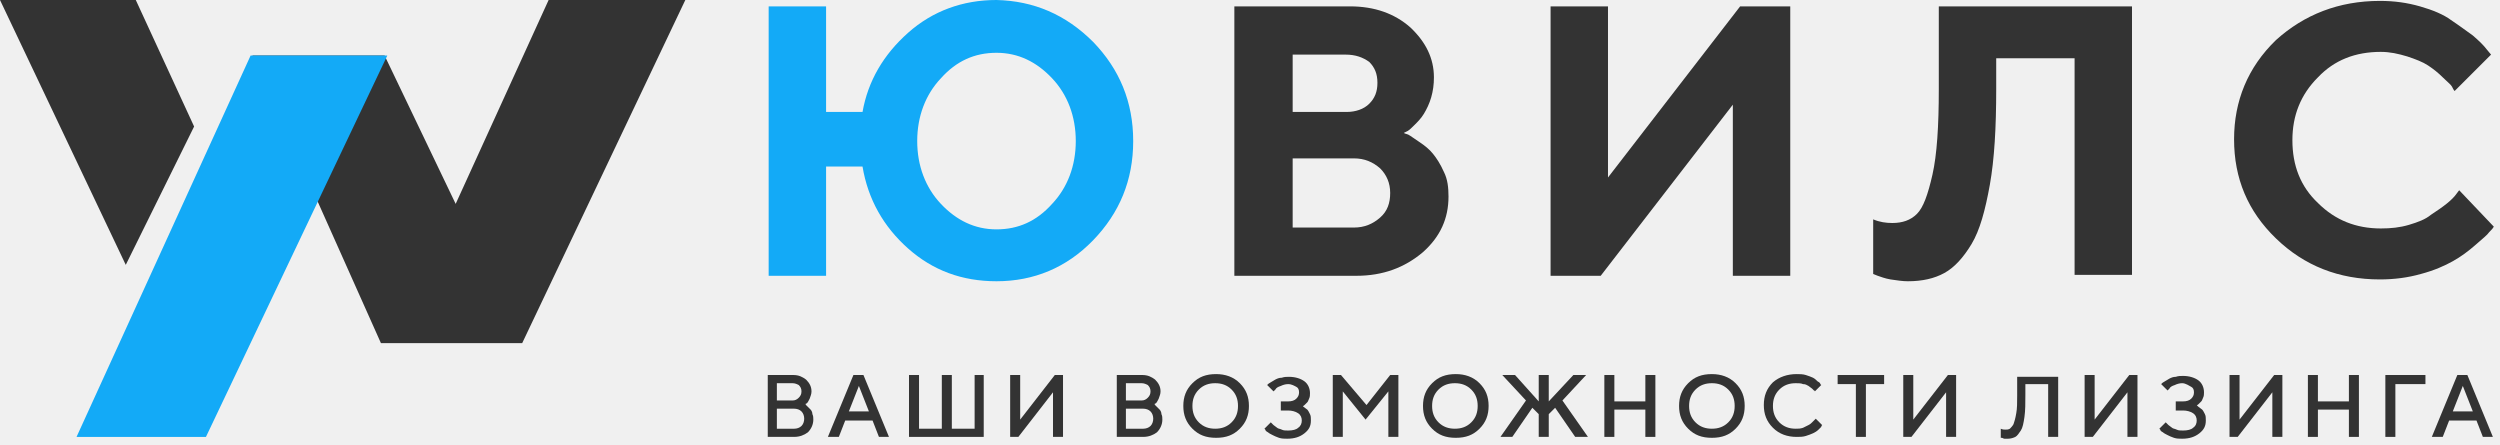
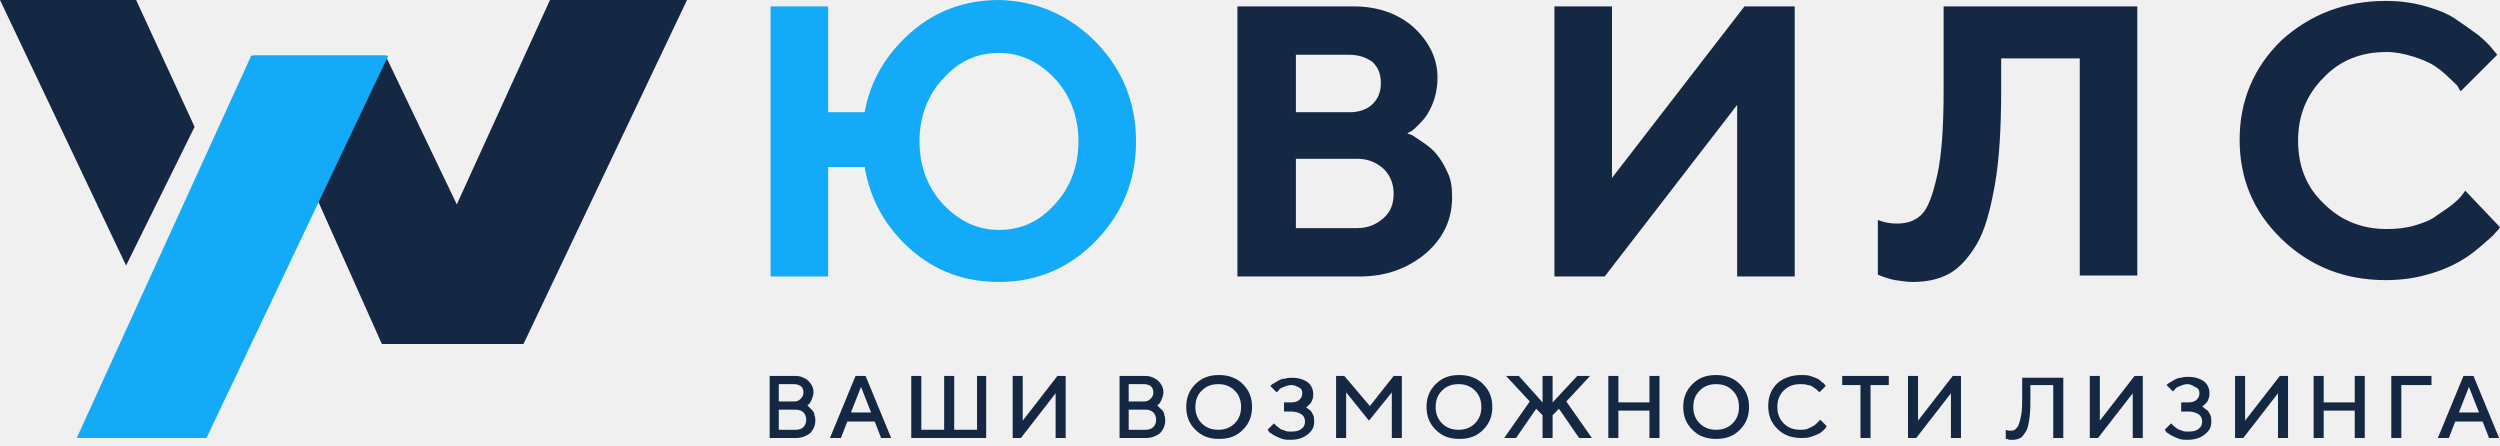
- <svg xmlns="http://www.w3.org/2000/svg" width="281" height="50" viewBox="0 0 281 50" fill="none">
-   <g clip-path="url(#clip0_1_2)">
-     <path d="M0 0H15.262L21.818 14.221L14.136 29.771L0 0Z" fill="#333333" />
-     <path d="M61.665 0L51.217 22.917L43.227 6.241H28.374L42.817 38.569H58.694L77.03 0H61.665Z" fill="#333333" />
-     <path d="M43.534 6.241H28.169L8.604 49.108H23.149L43.534 6.241Z" fill="#13AAF7" />
-     <path d="M122.864 4.706C125.835 7.775 127.371 11.458 127.371 15.857C127.371 20.257 125.835 23.94 122.864 27.009C119.893 30.078 116.206 31.613 112.006 31.613C108.114 31.613 104.836 30.385 102.07 27.93C99.305 25.474 97.563 22.405 96.948 18.722H92.852V30.999H86.398V0.716H92.852V12.584H96.948C97.563 9.105 99.305 6.138 102.07 3.683C104.836 1.228 108.216 0 112.006 0C116.206 0.102 119.791 1.637 122.864 4.706ZM118.255 22.917C119.996 21.075 120.918 18.62 120.918 15.857C120.918 13.095 119.996 10.64 118.255 8.798C116.513 6.957 114.464 5.934 112.006 5.934C109.548 5.934 107.499 6.855 105.758 8.798C104.017 10.64 103.095 13.095 103.095 15.857C103.095 18.62 104.017 21.075 105.758 22.917C107.499 24.758 109.548 25.781 112.006 25.781C114.464 25.781 116.513 24.86 118.255 22.917Z" fill="#13AAF7" />
-     <path d="M152.467 30.999H138.741V0.716H151.749C154.515 0.716 156.769 1.535 158.51 3.069C160.252 4.706 161.173 6.548 161.173 8.696C161.173 9.514 161.071 10.231 160.866 10.947C160.661 11.663 160.354 12.277 160.047 12.788C159.739 13.3 159.33 13.709 159.022 14.016C158.715 14.323 158.408 14.63 158.203 14.732L157.793 14.937C157.895 15.039 158.101 15.039 158.305 15.141C158.51 15.244 158.92 15.551 159.535 15.96C160.149 16.369 160.661 16.778 161.071 17.29C161.481 17.801 161.89 18.415 162.3 19.336C162.71 20.154 162.812 21.075 162.812 22.098C162.812 24.554 161.89 26.6 159.944 28.339C157.895 30.078 155.437 30.999 152.467 30.999ZM151.237 6.138H145.296V12.584H151.34C152.364 12.584 153.286 12.277 153.901 11.663C154.515 11.049 154.823 10.333 154.823 9.31C154.823 8.287 154.515 7.571 153.901 6.957C153.183 6.445 152.364 6.138 151.237 6.138ZM145.296 25.577H152.159C153.389 25.577 154.311 25.167 155.13 24.451C155.949 23.735 156.257 22.814 156.257 21.689C156.257 20.564 155.847 19.643 155.13 18.927C154.311 18.21 153.389 17.801 152.159 17.801H145.296V25.577Z" fill="#333333" />
-     <path d="M201.225 30.999H194.771V11.765L179.919 30.999H174.285V0.716H180.738V19.95L195.591 0.716H201.225V30.999Z" fill="#333333" />
-     <path d="M239.637 0.716V30.897H233.184V6.548H224.374V10.026C224.374 14.323 224.17 17.904 223.658 20.768C223.145 23.633 222.531 25.884 221.609 27.418C220.687 28.953 219.663 30.078 218.536 30.692C217.409 31.306 216.077 31.613 214.439 31.613C213.824 31.613 213.209 31.51 212.492 31.408C211.878 31.306 211.366 31.101 211.058 30.999L210.546 30.794V24.656C211.263 24.963 211.98 25.065 212.697 25.065C213.824 25.065 214.746 24.758 215.463 24.042C216.18 23.326 216.692 21.894 217.205 19.643C217.717 17.392 217.921 14.118 217.921 10.026V0.716H239.637Z" fill="#333333" />
-     <path d="M267.499 0.102C269.138 0.102 270.572 0.307 272.006 0.716C273.44 1.125 274.669 1.637 275.489 2.251C276.411 2.864 277.23 3.478 277.947 3.99C278.664 4.604 279.177 5.115 279.483 5.524L279.995 6.138L275.899 10.23C275.796 10.128 275.694 9.923 275.591 9.719C275.489 9.514 275.079 9.207 274.567 8.696C274.055 8.184 273.542 7.775 272.928 7.366C272.314 6.957 271.494 6.65 270.572 6.343C269.548 6.036 268.626 5.831 267.602 5.831C264.733 5.831 262.377 6.752 260.533 8.696C258.587 10.64 257.665 12.993 257.665 15.755C257.665 18.619 258.587 20.973 260.533 22.814C262.48 24.758 264.836 25.679 267.602 25.679C268.728 25.679 269.752 25.576 270.777 25.27C271.801 24.963 272.62 24.656 273.235 24.144C273.85 23.735 274.464 23.326 274.977 22.916C275.489 22.507 275.898 22.098 276.103 21.791L276.411 21.382L280.303 25.474C280.201 25.679 279.995 25.883 279.791 26.088C279.586 26.395 279.073 26.804 278.255 27.52C277.435 28.236 276.615 28.85 275.693 29.362C274.772 29.873 273.645 30.385 272.108 30.794C270.674 31.203 269.138 31.408 267.499 31.408C262.889 31.408 258.997 29.873 255.822 26.804C252.646 23.735 251.11 20.052 251.11 15.653C251.11 11.356 252.646 7.57 255.822 4.501C258.997 1.637 262.889 0.102 267.499 0.102Z" fill="#333333" />
-     <path d="M89.266 49.107H86.296V42.151H89.164C89.778 42.151 90.188 42.355 90.598 42.662C91.008 43.071 91.212 43.48 91.212 43.992C91.212 44.299 91.11 44.504 91.008 44.81C90.905 45.015 90.802 45.22 90.7 45.322L90.496 45.424C90.496 45.424 90.598 45.424 90.598 45.527C90.598 45.527 90.7 45.629 90.802 45.731C90.905 45.834 91.008 45.936 91.11 46.038C91.212 46.14 91.314 46.345 91.314 46.55C91.417 46.754 91.417 46.959 91.417 47.163C91.417 47.675 91.212 48.187 90.802 48.596C90.393 48.903 89.881 49.107 89.266 49.107ZM89.061 43.071H87.32V45.015H89.061C89.368 45.015 89.573 44.913 89.778 44.708C89.983 44.504 90.086 44.299 90.086 43.992C90.086 43.685 89.983 43.48 89.778 43.276C89.573 43.173 89.368 43.071 89.061 43.071ZM87.32 48.187H89.266C89.573 48.187 89.881 48.084 90.086 47.88C90.29 47.675 90.393 47.368 90.393 47.061C90.393 46.754 90.29 46.447 90.086 46.243C89.881 46.038 89.573 45.936 89.266 45.936H87.32V48.187Z" fill="#333333" />
-     <path d="M93.055 49.107L95.924 42.151H97.051L99.919 49.107H98.792L98.075 47.266H95.002L94.285 49.107H93.055ZM96.539 43.378L95.411 46.243H97.665L96.539 43.378Z" fill="#333333" />
-     <path d="M110.571 42.151V49.107H102.172V42.151H103.299V48.187H105.86V42.151H106.986V48.187H109.547V42.151H110.571Z" fill="#333333" />
-     <path d="M119.483 49.107H118.357V44.094L114.464 49.107H113.542V42.151H114.669V47.163L118.561 42.151H119.483V49.107Z" fill="#333333" />
-     <path d="M128.498 49.107H125.527V42.151H128.395C129.01 42.151 129.42 42.355 129.83 42.662C130.239 43.071 130.444 43.48 130.444 43.992C130.444 44.299 130.342 44.504 130.239 44.81C130.136 45.015 130.034 45.22 129.932 45.322L129.727 45.424C129.727 45.424 129.83 45.424 129.83 45.527C129.83 45.527 129.932 45.629 130.034 45.731C130.136 45.834 130.239 45.936 130.342 46.038C130.444 46.14 130.546 46.345 130.546 46.55C130.648 46.754 130.648 46.959 130.648 47.163C130.648 47.675 130.444 48.187 130.034 48.596C129.624 48.903 129.112 49.107 128.498 49.107ZM128.293 43.071H126.552V45.015H128.293C128.6 45.015 128.805 44.913 129.01 44.708C129.214 44.504 129.317 44.299 129.317 43.992C129.317 43.685 129.214 43.48 129.01 43.276C128.805 43.173 128.6 43.071 128.293 43.071ZM126.552 48.187H128.498C128.805 48.187 129.112 48.084 129.317 47.88C129.522 47.675 129.624 47.368 129.624 47.061C129.624 46.754 129.522 46.447 129.317 46.243C129.112 46.038 128.805 45.936 128.498 45.936H126.552V48.187Z" fill="#333333" />
-     <path d="M134.029 48.187C133.312 47.471 133.005 46.652 133.005 45.629C133.005 44.606 133.312 43.788 134.029 43.072C134.746 42.355 135.565 42.048 136.692 42.048C137.717 42.048 138.639 42.355 139.355 43.072C140.072 43.788 140.38 44.606 140.38 45.629C140.38 46.652 140.072 47.471 139.355 48.187C138.639 48.903 137.819 49.21 136.692 49.21C135.565 49.21 134.746 48.903 134.029 48.187ZM134.746 43.788C134.233 44.299 134.029 44.913 134.029 45.629C134.029 46.345 134.233 46.959 134.746 47.471C135.258 47.982 135.873 48.187 136.589 48.187C137.307 48.187 137.921 47.982 138.433 47.471C138.945 46.959 139.151 46.345 139.151 45.629C139.151 44.913 138.945 44.299 138.433 43.788C137.921 43.276 137.307 43.072 136.589 43.072C135.873 43.072 135.258 43.276 134.746 43.788Z" fill="#333333" />
-     <path d="M146.116 45.425C146.116 45.425 146.218 45.425 146.218 45.527C146.32 45.527 146.423 45.629 146.526 45.732C146.628 45.834 146.833 45.936 146.936 46.038C147.038 46.141 147.14 46.345 147.242 46.55C147.345 46.755 147.345 46.959 147.345 47.266C147.345 47.88 147.14 48.289 146.628 48.698C146.116 49.108 145.502 49.312 144.682 49.312C144.374 49.312 144.067 49.312 143.76 49.21C143.452 49.108 143.248 49.005 143.043 48.903C142.838 48.801 142.633 48.698 142.53 48.596C142.326 48.494 142.223 48.392 142.223 48.289L142.121 48.187L142.838 47.471C142.838 47.471 142.838 47.471 142.94 47.573C142.94 47.573 143.043 47.675 143.145 47.778C143.248 47.88 143.452 47.982 143.555 48.085C143.658 48.187 143.862 48.187 144.067 48.289C144.272 48.392 144.477 48.392 144.784 48.392C145.296 48.392 145.706 48.289 145.911 48.085C146.218 47.88 146.32 47.573 146.32 47.266C146.32 46.959 146.218 46.652 145.911 46.448C145.604 46.243 145.194 46.141 144.784 46.141H143.964V45.118H144.784C145.194 45.118 145.502 45.015 145.706 44.811C145.911 44.606 146.014 44.402 146.014 44.095C146.014 43.788 145.911 43.583 145.706 43.481C145.502 43.379 145.194 43.174 144.784 43.174C144.477 43.174 144.17 43.276 143.964 43.379C143.658 43.481 143.452 43.583 143.35 43.788L143.145 43.992L142.428 43.276L142.53 43.174C142.53 43.174 142.633 43.072 142.838 42.969C143.043 42.867 143.145 42.765 143.35 42.662C143.555 42.56 143.76 42.458 144.067 42.458C144.374 42.355 144.58 42.355 144.886 42.355C145.604 42.355 146.218 42.56 146.628 42.867C147.038 43.174 147.242 43.685 147.242 44.197C147.242 44.402 147.242 44.606 147.14 44.811C147.038 45.015 147.038 45.118 146.936 45.22C146.833 45.322 146.73 45.425 146.628 45.527C146.526 45.629 146.423 45.629 146.423 45.732L146.116 45.425Z" fill="#333333" />
-     <path d="M153.594 45.527L156.257 42.151H157.179V49.107H156.052V43.992L153.491 47.163L150.93 43.992V49.107H149.804V42.151H150.726L153.594 45.527Z" fill="#333333" />
-     <path d="M160.969 48.187C160.252 47.471 159.945 46.652 159.945 45.629C159.945 44.606 160.252 43.788 160.969 43.072C161.686 42.355 162.505 42.048 163.633 42.048C164.657 42.048 165.579 42.355 166.295 43.072C167.013 43.788 167.32 44.606 167.32 45.629C167.32 46.652 167.013 47.471 166.295 48.187C165.579 48.903 164.759 49.21 163.633 49.21C162.505 49.21 161.686 48.903 160.969 48.187ZM161.686 43.788C161.173 44.299 160.969 44.913 160.969 45.629C160.969 46.345 161.173 46.959 161.686 47.471C162.198 47.982 162.813 48.187 163.53 48.187C164.247 48.187 164.861 47.982 165.373 47.471C165.886 46.959 166.091 46.345 166.091 45.629C166.091 44.913 165.886 44.299 165.373 43.788C164.861 43.276 164.247 43.072 163.53 43.072C162.813 43.072 162.198 43.276 161.686 43.788Z" fill="#333333" />
-     <path d="M172.953 49.107V46.55L172.236 45.834L169.983 49.107H168.651L171.52 45.015L168.856 42.151H170.29L172.953 45.117V42.151H174.08V45.117L176.846 42.151H178.28L175.617 45.015L178.485 49.107H177.051L174.797 45.834L174.08 46.55V49.107H172.953Z" fill="#333333" />
-     <path d="M186.065 42.151V49.107H184.938V46.038H181.455V49.107H180.329V42.151H181.455V45.117H184.938V42.151H186.065Z" fill="#333333" />
-     <path d="M189.752 48.187C189.036 47.471 188.728 46.652 188.728 45.629C188.728 44.606 189.036 43.788 189.752 43.072C190.47 42.355 191.289 42.048 192.416 42.048C193.44 42.048 194.362 42.355 195.079 43.072C195.796 43.788 196.103 44.606 196.103 45.629C196.103 46.652 195.796 47.471 195.079 48.187C194.362 48.903 193.542 49.21 192.416 49.21C191.289 49.21 190.47 48.903 189.752 48.187ZM190.572 43.788C190.06 44.299 189.855 44.913 189.855 45.629C189.855 46.345 190.06 46.959 190.572 47.471C191.084 47.982 191.698 48.187 192.416 48.187C193.133 48.187 193.747 47.982 194.26 47.471C194.772 46.959 194.977 46.345 194.977 45.629C194.977 44.913 194.772 44.299 194.26 43.788C193.747 43.276 193.133 43.072 192.416 43.072C191.698 43.072 191.084 43.276 190.572 43.788Z" fill="#333333" />
-     <path d="M201.942 42.048C202.249 42.048 202.658 42.048 202.966 42.151C203.273 42.253 203.58 42.355 203.786 42.458C203.99 42.56 204.195 42.764 204.298 42.867C204.502 42.969 204.605 43.071 204.605 43.174L204.708 43.276L203.99 43.992C203.99 43.992 203.99 43.89 203.888 43.89C203.888 43.89 203.786 43.788 203.683 43.685C203.58 43.583 203.376 43.481 203.273 43.378C203.068 43.276 202.966 43.174 202.658 43.174C202.454 43.071 202.146 43.072 201.839 43.072C201.122 43.072 200.508 43.276 199.995 43.788C199.483 44.299 199.278 44.913 199.278 45.629C199.278 46.345 199.483 46.959 199.995 47.471C200.508 47.982 201.122 48.187 201.839 48.187C202.146 48.187 202.352 48.187 202.658 48.084C202.864 47.982 203.068 47.88 203.273 47.778C203.478 47.675 203.58 47.573 203.683 47.471C203.786 47.368 203.888 47.266 203.99 47.164L204.092 47.061L204.81 47.778C204.81 47.778 204.708 47.88 204.708 47.982C204.605 48.084 204.502 48.187 204.4 48.289C204.195 48.494 203.99 48.596 203.786 48.698C203.58 48.801 203.273 48.903 202.966 49.005C202.658 49.108 202.249 49.108 201.942 49.108C200.917 49.108 199.995 48.801 199.278 48.084C198.561 47.368 198.254 46.55 198.254 45.527C198.254 44.504 198.561 43.685 199.278 42.969C199.995 42.355 200.917 42.048 201.942 42.048Z" fill="#333333" />
-     <path d="M206.448 42.151H211.775V43.173H209.727V49.107H208.6V43.173H206.551V42.151H206.448Z" fill="#333333" />
-     <path d="M219.867 49.107H218.741V44.094L214.848 49.107H213.927V42.151H215.053V47.163L218.945 42.151H219.867V49.107Z" fill="#333333" />
-     <path d="M231.339 42.151V49.107H230.213V43.173H227.652V44.299C227.652 45.322 227.652 46.14 227.55 46.857C227.447 47.573 227.345 48.084 227.14 48.391C226.935 48.698 226.73 49.005 226.525 49.107C226.32 49.21 226.013 49.312 225.706 49.312C225.604 49.312 225.501 49.312 225.296 49.312C225.194 49.312 225.092 49.21 224.989 49.21H224.886V48.187C225.092 48.289 225.296 48.289 225.398 48.289C225.604 48.289 225.706 48.289 225.911 48.187C226.013 48.084 226.218 47.88 226.32 47.675C226.423 47.368 226.525 47.061 226.628 46.447C226.73 45.936 226.73 45.22 226.73 44.401V42.355H231.339V42.151Z" fill="#333333" />
-     <path d="M240.252 49.107H239.124V44.094L235.232 49.107H234.311V42.151H235.437V47.163L239.33 42.151H240.252V49.107Z" fill="#333333" />
-     <path d="M246.705 45.424C246.705 45.424 246.807 45.424 246.807 45.526C246.91 45.526 247.012 45.629 247.114 45.731C247.217 45.833 247.422 45.936 247.524 46.038C247.626 46.14 247.729 46.345 247.832 46.55C247.934 46.754 247.934 46.959 247.934 47.266C247.934 47.88 247.729 48.289 247.217 48.698C246.705 49.107 246.09 49.312 245.27 49.312C244.964 49.312 244.656 49.312 244.348 49.209C244.042 49.107 243.836 49.005 243.632 48.903C243.426 48.8 243.222 48.698 243.12 48.596C242.914 48.493 242.812 48.391 242.812 48.289L242.71 48.186L243.426 47.47C243.426 47.47 243.427 47.47 243.53 47.573C243.53 47.573 243.632 47.675 243.734 47.777C243.836 47.88 244.042 47.982 244.144 48.084C244.246 48.186 244.452 48.186 244.656 48.289C244.861 48.391 245.066 48.391 245.373 48.391C245.885 48.391 246.295 48.289 246.5 48.084C246.807 47.88 246.91 47.573 246.91 47.266C246.91 46.959 246.807 46.652 246.5 46.447C246.192 46.243 245.783 46.14 245.373 46.14H244.554V45.117H245.373C245.783 45.117 246.09 45.015 246.295 44.81C246.5 44.606 246.602 44.401 246.602 44.094C246.602 43.787 246.5 43.583 246.295 43.48C246.09 43.378 245.68 43.071 245.27 43.071C244.964 43.071 244.656 43.173 244.451 43.276C244.144 43.378 243.939 43.48 243.836 43.685L243.632 43.889L242.914 43.173L243.017 43.071C243.017 43.071 243.12 42.969 243.324 42.866C243.53 42.764 243.632 42.662 243.836 42.559C244.042 42.457 244.246 42.355 244.554 42.355C244.861 42.253 245.066 42.253 245.373 42.253C246.09 42.253 246.705 42.457 247.114 42.764C247.524 43.071 247.729 43.583 247.729 44.094C247.729 44.299 247.729 44.503 247.626 44.708C247.524 44.913 247.524 45.015 247.422 45.117C247.319 45.219 247.217 45.322 247.114 45.424C247.012 45.526 246.91 45.526 246.91 45.629L246.705 45.424Z" fill="#333333" />
-     <path d="M256.539 49.107H255.411V44.094L251.519 49.107H250.598V42.151H251.724V47.163L255.617 42.151H256.539V49.107Z" fill="#333333" />
-     <path d="M265.142 42.151V49.107H264.016V46.038H260.533V49.107H259.407V42.151H260.533V45.117H264.016V42.151H265.142Z" fill="#333333" />
-     <path d="M268.114 49.107V42.151H272.62V43.173H269.24V49.107H268.114Z" fill="#333333" />
-     <path d="M273.337 49.107L276.205 42.151H277.332L280.2 49.107H279.074L278.356 47.266H275.283L274.566 49.107H273.337ZM276.82 43.378L275.693 46.243H277.946L276.82 43.378Z" fill="#333333" />
-   </g>
-   <defs>
-     <clipPath id="clip0_1_2">
-       <rect width="280.303" height="50" fill="white" />
-     </clipPath>
-   </defs>
+ <svg xmlns="http://www.w3.org/2000/svg" width="370" height="66" viewBox="0 0 370 66" fill="none">
+   <path d="M0 0H20.146L28.8 18.771L18.659 39.298L0 0Z" fill="#152843" />
+   <path d="M81.397 0L67.606 30.25L57.059 8.238H37.454L56.518 50.912H77.476L101.679 0H81.397Z" fill="#152843" />
+   <path d="M57.464 8.238H37.183L11.357 64.822H30.557L57.464 8.238Z" fill="#13AAF7" />
+   <path d="M162.181 6.212C166.102 10.263 168.13 15.125 168.13 20.932C168.13 26.739 166.102 31.6 162.181 35.652C158.259 39.703 153.392 41.729 147.848 41.729C142.71 41.729 138.383 40.108 134.733 36.867C131.082 33.626 128.783 29.575 127.972 24.713H122.564V40.919H114.045V0.945H122.564V16.61H127.972C128.783 12.019 131.082 8.103 134.733 4.862C138.383 1.621 142.845 0 147.848 0C153.392 0.135 158.124 2.161 162.181 6.212ZM156.096 30.25C158.395 27.819 159.612 24.578 159.612 20.932C159.612 17.286 158.395 14.045 156.096 11.614C153.797 9.183 151.093 7.833 147.848 7.833C144.603 7.833 141.899 9.048 139.6 11.614C137.302 14.045 136.085 17.286 136.085 20.932C136.085 24.578 137.302 27.819 139.6 30.25C141.899 32.681 144.603 34.031 147.848 34.031C151.093 34.031 153.797 32.816 156.096 30.25Z" fill="#13AAF7" />
+   <path d="M201.256 40.919H183.138V0.945H200.309C203.96 0.945 206.935 2.026 209.233 4.051C211.532 6.212 212.749 8.643 212.749 11.479C212.749 12.559 212.614 13.505 212.343 14.45C212.073 15.395 211.667 16.205 211.262 16.881C210.856 17.556 210.315 18.096 209.909 18.501C209.504 18.906 209.098 19.311 208.828 19.446L208.287 19.716C208.422 19.852 208.693 19.852 208.963 19.987C209.233 20.122 209.774 20.527 210.586 21.067C211.397 21.607 212.073 22.147 212.614 22.823C213.155 23.498 213.695 24.308 214.236 25.523C214.777 26.604 214.912 27.819 214.912 29.17C214.912 32.411 213.695 35.112 211.126 37.407C208.422 39.703 205.177 40.919 201.256 40.919ZM199.633 8.103H191.791V16.61H199.769C201.121 16.61 202.338 16.205 203.149 15.395C203.96 14.585 204.366 13.639 204.366 12.289C204.366 10.939 203.96 9.993 203.149 9.183C202.202 8.508 201.121 8.103 199.633 8.103ZM191.791 33.761H200.85C202.473 33.761 203.69 33.221 204.771 32.276C205.853 31.33 206.259 30.115 206.259 28.629C206.259 27.144 205.718 25.929 204.771 24.983C203.69 24.038 202.473 23.498 200.85 23.498H191.791V33.761Z" fill="#152843" />
+   <path d="M265.617 40.919H257.098V15.53L237.493 40.919H230.056V0.945H238.574V26.334L258.18 0.945H265.617V40.919Z" fill="#152843" />
+   <path d="M316.321 0.945V40.783H307.803V8.643H296.174V13.234C296.174 18.906 295.904 23.633 295.228 27.414C294.552 31.195 293.741 34.166 292.524 36.192C291.307 38.218 289.955 39.703 288.467 40.513C286.98 41.324 285.222 41.729 283.059 41.729C282.248 41.729 281.436 41.594 280.49 41.459C279.679 41.324 279.003 41.054 278.597 40.919L277.921 40.648V32.546C278.867 32.951 279.814 33.086 280.76 33.086C282.248 33.086 283.465 32.681 284.411 31.735C285.358 30.79 286.034 28.899 286.71 25.929C287.386 22.958 287.656 18.636 287.656 13.234V0.945H316.321Z" fill="#152843" />
+   <path d="M353.099 0.135C355.262 0.135 357.155 0.405 359.048 0.945C360.941 1.485 362.563 2.16 363.645 2.971C364.862 3.781 365.944 4.591 366.89 5.266C367.837 6.077 368.513 6.752 368.918 7.292L369.594 8.102L364.186 13.504C364.051 13.369 363.916 13.099 363.78 12.829C363.645 12.559 363.104 12.154 362.428 11.479C361.752 10.803 361.076 10.263 360.265 9.723C359.454 9.183 358.372 8.778 357.155 8.372C355.803 7.967 354.586 7.697 353.234 7.697C349.448 7.697 346.338 8.913 343.904 11.479C341.335 14.044 340.118 17.15 340.118 20.797C340.118 24.578 341.335 27.684 343.904 30.115C346.473 32.681 349.583 33.896 353.234 33.896C354.721 33.896 356.073 33.761 357.425 33.356C358.777 32.951 359.859 32.545 360.67 31.87C361.482 31.33 362.293 30.79 362.969 30.25C363.645 29.709 364.186 29.169 364.456 28.764L364.862 28.224L370 33.626C369.865 33.896 369.594 34.166 369.324 34.436C369.053 34.841 368.377 35.381 367.296 36.327C366.214 37.272 365.132 38.082 363.915 38.758C362.699 39.433 361.211 40.108 359.183 40.648C357.29 41.188 355.262 41.458 353.099 41.458C347.014 41.458 341.876 39.433 337.685 35.381C333.493 31.33 331.465 26.468 331.465 20.662C331.465 14.99 333.493 9.993 337.685 5.942C341.876 2.16 347.014 0.135 353.099 0.135Z" fill="#152843" />
+   <path d="M117.831 64.821H113.91V55.638H117.696C118.507 55.638 119.048 55.908 119.589 56.313C120.13 56.854 120.4 57.394 120.4 58.069C120.4 58.474 120.265 58.744 120.13 59.149C119.995 59.419 119.859 59.69 119.724 59.825L119.454 59.96C119.454 59.96 119.589 59.96 119.589 60.095C119.589 60.095 119.724 60.23 119.859 60.365C119.995 60.5 120.13 60.635 120.265 60.77C120.4 60.905 120.535 61.175 120.535 61.445C120.671 61.715 120.671 61.985 120.671 62.255C120.671 62.931 120.4 63.606 119.859 64.146C119.319 64.551 118.643 64.821 117.831 64.821ZM117.561 56.854H115.262V59.419H117.561C117.966 59.419 118.237 59.284 118.507 59.014C118.778 58.744 118.913 58.474 118.913 58.069C118.913 57.664 118.778 57.394 118.507 57.124C118.237 56.989 117.966 56.854 117.561 56.854ZM115.262 63.606H117.831C118.237 63.606 118.643 63.471 118.913 63.201C119.183 62.931 119.319 62.526 119.319 62.12C119.319 61.715 119.183 61.31 118.913 61.04C118.643 60.77 118.237 60.635 117.831 60.635H115.262V63.606Z" fill="#152843" />
+   <path d="M122.833 64.821L126.619 55.638H128.107L131.893 64.821H130.405L129.459 62.39H125.403L124.456 64.821H122.833ZM127.431 57.259L125.943 61.04H128.918L127.431 57.259Z" fill="#152843" />
+   <path d="M145.954 55.638V64.821H134.867V55.638H136.355V63.606H139.735V55.638H141.222V63.606H144.602V55.638H145.954Z" fill="#152843" />
+   <path d="M157.718 64.821H156.231V58.204L151.093 64.821H149.876V55.638H151.363V62.255L156.501 55.638H157.718V64.821Z" fill="#152843" />
+   <path d="M169.617 64.821H165.696V55.638H169.482C170.293 55.638 170.834 55.908 171.375 56.313C171.916 56.854 172.186 57.394 172.186 58.069C172.186 58.474 172.051 58.744 171.916 59.149C171.78 59.419 171.645 59.69 171.51 59.825L171.239 59.96C171.239 59.96 171.375 59.96 171.375 60.095C171.375 60.095 171.51 60.23 171.645 60.365C171.78 60.5 171.916 60.635 172.051 60.77C172.186 60.905 172.321 61.175 172.321 61.445C172.456 61.715 172.456 61.985 172.456 62.255C172.456 62.931 172.186 63.606 171.645 64.146C171.104 64.551 170.428 64.821 169.617 64.821ZM169.347 56.854H167.048V59.419H169.347C169.752 59.419 170.023 59.284 170.293 59.014C170.563 58.744 170.699 58.474 170.699 58.069C170.699 57.664 170.563 57.394 170.293 57.124C170.023 56.989 169.752 56.854 169.347 56.854ZM167.048 63.606H169.617C170.023 63.606 170.428 63.471 170.699 63.201C170.969 62.931 171.104 62.526 171.104 62.12C171.104 61.715 170.969 61.31 170.699 61.04C170.428 60.77 170.023 60.635 169.617 60.635H167.048V63.606Z" fill="#152843" />
+   <path d="M176.918 63.606C175.972 62.661 175.566 61.58 175.566 60.23C175.566 58.88 175.972 57.799 176.918 56.854C177.865 55.909 178.946 55.503 180.434 55.503C181.786 55.503 183.003 55.909 183.949 56.854C184.895 57.799 185.301 58.88 185.301 60.23C185.301 61.58 184.895 62.661 183.949 63.606C183.003 64.551 181.921 64.957 180.434 64.957C178.946 64.957 177.865 64.551 176.918 63.606ZM177.865 57.799C177.188 58.474 176.918 59.285 176.918 60.23C176.918 61.175 177.188 61.986 177.865 62.661C178.541 63.336 179.352 63.606 180.298 63.606C181.245 63.606 182.056 63.336 182.732 62.661C183.408 61.986 183.679 61.175 183.679 60.23C183.679 59.285 183.408 58.474 182.732 57.799C182.056 57.124 181.245 56.854 180.298 56.854C179.352 56.854 178.541 57.124 177.865 57.799Z" fill="#152843" />
+   <path d="M192.873 59.96C192.873 59.96 193.008 59.96 193.008 60.095C193.143 60.095 193.278 60.23 193.414 60.365C193.549 60.5 193.819 60.635 193.955 60.77C194.09 60.905 194.225 61.175 194.36 61.446C194.495 61.716 194.495 61.986 194.495 62.391C194.495 63.201 194.225 63.741 193.549 64.281C192.873 64.822 192.062 65.092 190.98 65.092C190.574 65.092 190.169 65.092 189.763 64.957C189.357 64.822 189.087 64.687 188.817 64.552C188.546 64.416 188.276 64.281 188.14 64.146C187.87 64.011 187.735 63.876 187.735 63.741L187.6 63.606L188.546 62.661C188.546 62.661 188.546 62.661 188.681 62.796C188.681 62.796 188.817 62.931 188.952 63.066C189.087 63.201 189.357 63.336 189.493 63.471C189.628 63.606 189.898 63.606 190.169 63.741C190.439 63.876 190.709 63.876 191.115 63.876C191.791 63.876 192.332 63.741 192.602 63.471C193.008 63.201 193.143 62.796 193.143 62.391C193.143 61.986 193.008 61.581 192.602 61.31C192.197 61.04 191.656 60.905 191.115 60.905H190.033V59.555H191.115C191.656 59.555 192.062 59.42 192.332 59.15C192.602 58.88 192.738 58.61 192.738 58.205C192.738 57.799 192.602 57.529 192.332 57.394C192.062 57.259 191.656 56.989 191.115 56.989C190.709 56.989 190.304 57.124 190.033 57.259C189.628 57.394 189.357 57.529 189.222 57.799L188.952 58.069L188.005 57.124L188.14 56.989C188.14 56.989 188.276 56.854 188.546 56.719C188.817 56.584 188.952 56.449 189.222 56.314C189.493 56.179 189.763 56.044 190.169 56.044C190.574 55.909 190.845 55.909 191.25 55.909C192.197 55.909 193.008 56.179 193.549 56.584C194.09 56.989 194.36 57.664 194.36 58.34C194.36 58.61 194.36 58.88 194.225 59.15C194.09 59.42 194.09 59.555 193.955 59.69C193.819 59.825 193.684 59.96 193.549 60.095C193.414 60.23 193.278 60.23 193.278 60.365L192.873 59.96Z" fill="#152843" />
+   <path d="M202.744 60.095L206.259 55.638H207.476V64.821H205.989V58.069L202.608 62.255L199.228 58.069V64.821H197.741V55.638H198.958L202.744 60.095Z" fill="#152843" />
+   <path d="M212.479 63.606C211.533 62.661 211.127 61.58 211.127 60.23C211.127 58.88 211.533 57.799 212.479 56.854C213.426 55.909 214.507 55.503 215.995 55.503C217.347 55.503 218.564 55.909 219.51 56.854C220.457 57.799 220.862 58.88 220.862 60.23C220.862 61.58 220.457 62.661 219.51 63.606C218.564 64.551 217.482 64.957 215.995 64.957C214.507 64.957 213.426 64.551 212.479 63.606ZM213.426 57.799C212.749 58.474 212.479 59.285 212.479 60.23C212.479 61.175 212.749 61.986 213.426 62.661C214.102 63.336 214.913 63.606 215.859 63.606C216.806 63.606 217.617 63.336 218.293 62.661C218.969 61.986 219.24 61.175 219.24 60.23C219.24 59.285 218.969 58.474 218.293 57.799C217.617 57.124 216.806 56.854 215.859 56.854C214.913 56.854 214.102 57.124 213.426 57.799Z" fill="#152843" />
+   <path d="M228.298 64.821V61.445L227.352 60.5L224.377 64.821H222.62L226.406 59.419L222.89 55.638H224.783L228.298 59.554V55.638H229.786V59.554L233.437 55.638H235.329L231.814 59.419L235.6 64.821H233.707L230.732 60.5L229.786 61.445V64.821H228.298Z" fill="#152843" />
+   <path d="M245.606 55.638V64.821H244.118V60.77H239.521V64.821H238.034V55.638H239.521V59.554H244.118V55.638H245.606Z" fill="#152843" />
+   <path d="M250.473 63.606C249.527 62.661 249.121 61.58 249.121 60.23C249.121 58.88 249.527 57.799 250.473 56.854C251.42 55.909 252.501 55.503 253.989 55.503C255.341 55.503 256.558 55.909 257.504 56.854C258.451 57.799 258.856 58.88 258.856 60.23C258.856 61.58 258.451 62.661 257.504 63.606C256.558 64.551 255.476 64.957 253.989 64.957C252.501 64.957 251.42 64.551 250.473 63.606ZM251.555 57.799C250.879 58.474 250.608 59.285 250.608 60.23C250.608 61.175 250.879 61.986 251.555 62.661C252.231 63.336 253.042 63.606 253.989 63.606C254.935 63.606 255.746 63.336 256.423 62.661C257.099 61.986 257.369 61.175 257.369 60.23C257.369 59.285 257.099 58.474 256.423 57.799C255.746 57.124 254.935 56.854 253.989 56.854C253.042 56.854 252.231 57.124 251.555 57.799Z" fill="#152843" />
+   <path d="M266.563 55.503C266.969 55.503 267.509 55.503 267.915 55.639C268.321 55.773 268.726 55.909 268.997 56.044C269.267 56.179 269.538 56.449 269.673 56.584C269.943 56.719 270.078 56.854 270.078 56.989L270.214 57.124L269.267 58.069C269.267 58.069 269.267 57.934 269.132 57.934C269.132 57.934 268.997 57.799 268.861 57.664C268.726 57.529 268.456 57.394 268.321 57.259C268.05 57.124 267.915 56.989 267.509 56.989C267.239 56.854 266.833 56.854 266.428 56.854C265.481 56.854 264.67 57.124 263.994 57.799C263.318 58.474 263.047 59.285 263.047 60.23C263.047 61.175 263.318 61.986 263.994 62.661C264.67 63.336 265.481 63.606 266.428 63.606C266.833 63.606 267.104 63.606 267.509 63.471C267.78 63.336 268.05 63.201 268.321 63.066C268.591 62.931 268.726 62.796 268.861 62.661C268.997 62.526 269.132 62.391 269.267 62.256L269.402 62.121L270.349 63.066C270.349 63.066 270.214 63.201 270.214 63.336C270.078 63.471 269.943 63.606 269.808 63.741C269.538 64.011 269.267 64.146 268.997 64.281C268.726 64.416 268.321 64.551 267.915 64.686C267.509 64.822 266.969 64.822 266.563 64.822C265.211 64.822 263.994 64.416 263.047 63.471C262.101 62.526 261.695 61.445 261.695 60.095C261.695 58.745 262.101 57.664 263.047 56.719C263.994 55.909 265.211 55.503 266.563 55.503Z" fill="#152843" />
+   <path d="M272.512 55.638H279.543V56.989H276.839V64.821H275.352V56.989H272.647V55.638H272.512Z" fill="#152843" />
+   <path d="M290.225 64.821H288.738V58.204L283.6 64.821H282.383V55.638H283.87V62.255L289.008 55.638H290.225V64.821Z" fill="#152843" />
+   <path d="M305.368 55.638V64.821H303.881V56.989H300.501V58.474C300.501 59.825 300.501 60.905 300.366 61.85C300.23 62.795 300.095 63.471 299.825 63.876C299.554 64.281 299.284 64.686 299.013 64.821C298.743 64.956 298.337 65.091 297.932 65.091C297.797 65.091 297.661 65.091 297.391 65.091C297.256 65.091 297.121 64.956 296.985 64.956H296.85V63.606C297.121 63.741 297.391 63.741 297.526 63.741C297.797 63.741 297.932 63.741 298.202 63.606C298.337 63.471 298.608 63.201 298.743 62.931C298.878 62.526 299.013 62.12 299.149 61.31C299.284 60.635 299.284 59.69 299.284 58.609V55.908H305.368V55.638Z" fill="#152843" />
+   <path d="M317.132 64.821H315.644V58.204L310.506 64.821H309.29V55.638H310.777V62.255L315.915 55.638H317.132V64.821Z" fill="#152843" />
+   <path d="M325.65 59.96C325.65 59.96 325.785 59.96 325.785 60.095C325.921 60.095 326.056 60.23 326.191 60.365C326.326 60.5 326.597 60.635 326.732 60.77C326.867 60.905 327.002 61.175 327.138 61.445C327.273 61.715 327.273 61.986 327.273 62.391C327.273 63.201 327.002 63.741 326.326 64.281C325.65 64.821 324.839 65.091 323.757 65.091C323.352 65.091 322.946 65.091 322.54 64.957C322.135 64.821 321.864 64.686 321.594 64.551C321.323 64.416 321.053 64.281 320.918 64.146C320.647 64.011 320.512 63.876 320.512 63.741L320.377 63.606L321.323 62.661C321.323 62.661 321.323 62.661 321.459 62.796C321.459 62.796 321.594 62.931 321.729 63.066C321.864 63.201 322.135 63.336 322.27 63.471C322.405 63.606 322.676 63.606 322.946 63.741C323.216 63.876 323.487 63.876 323.892 63.876C324.568 63.876 325.109 63.741 325.38 63.471C325.785 63.201 325.921 62.796 325.921 62.391C325.921 61.986 325.785 61.58 325.38 61.31C324.974 61.04 324.433 60.905 323.892 60.905H322.811V59.555H323.892C324.433 59.555 324.839 59.42 325.109 59.15C325.38 58.88 325.515 58.609 325.515 58.204C325.515 57.799 325.38 57.529 325.109 57.394C324.839 57.259 324.298 56.854 323.757 56.854C323.352 56.854 322.946 56.989 322.676 57.124C322.27 57.259 321.999 57.394 321.864 57.664L321.594 57.934L320.647 56.989L320.783 56.854C320.783 56.854 320.918 56.719 321.188 56.584C321.459 56.449 321.594 56.314 321.864 56.179C322.135 56.044 322.405 55.908 322.811 55.908C323.216 55.773 323.487 55.773 323.892 55.773C324.839 55.773 325.65 56.044 326.191 56.449C326.732 56.854 327.002 57.529 327.002 58.204C327.002 58.474 327.002 58.744 326.867 59.014C326.732 59.285 326.732 59.42 326.597 59.555C326.461 59.69 326.326 59.825 326.191 59.96C326.056 60.095 325.921 60.095 325.921 60.23L325.65 59.96Z" fill="#152843" />
+   <path d="M338.631 64.821H337.143V58.204L332.005 64.821H330.789V55.638H332.276V62.255L337.414 55.638H338.631V64.821Z" fill="#152843" />
+   <path d="M349.988 55.638V64.821H348.501V60.77H343.904V64.821H342.417V55.638H343.904V59.554H348.501V55.638H349.988Z" fill="#152843" />
+   <path d="M353.91 64.821V55.638H359.859V56.989H355.397V64.821H353.91Z" fill="#152843" />
+   <path d="M360.805 64.821L364.591 55.638H366.078L369.864 64.821H368.377L367.43 62.39H363.374L362.427 64.821H360.805ZM365.402 57.259L363.915 61.04H366.889L365.402 57.259Z" fill="#152843" />
</svg>
